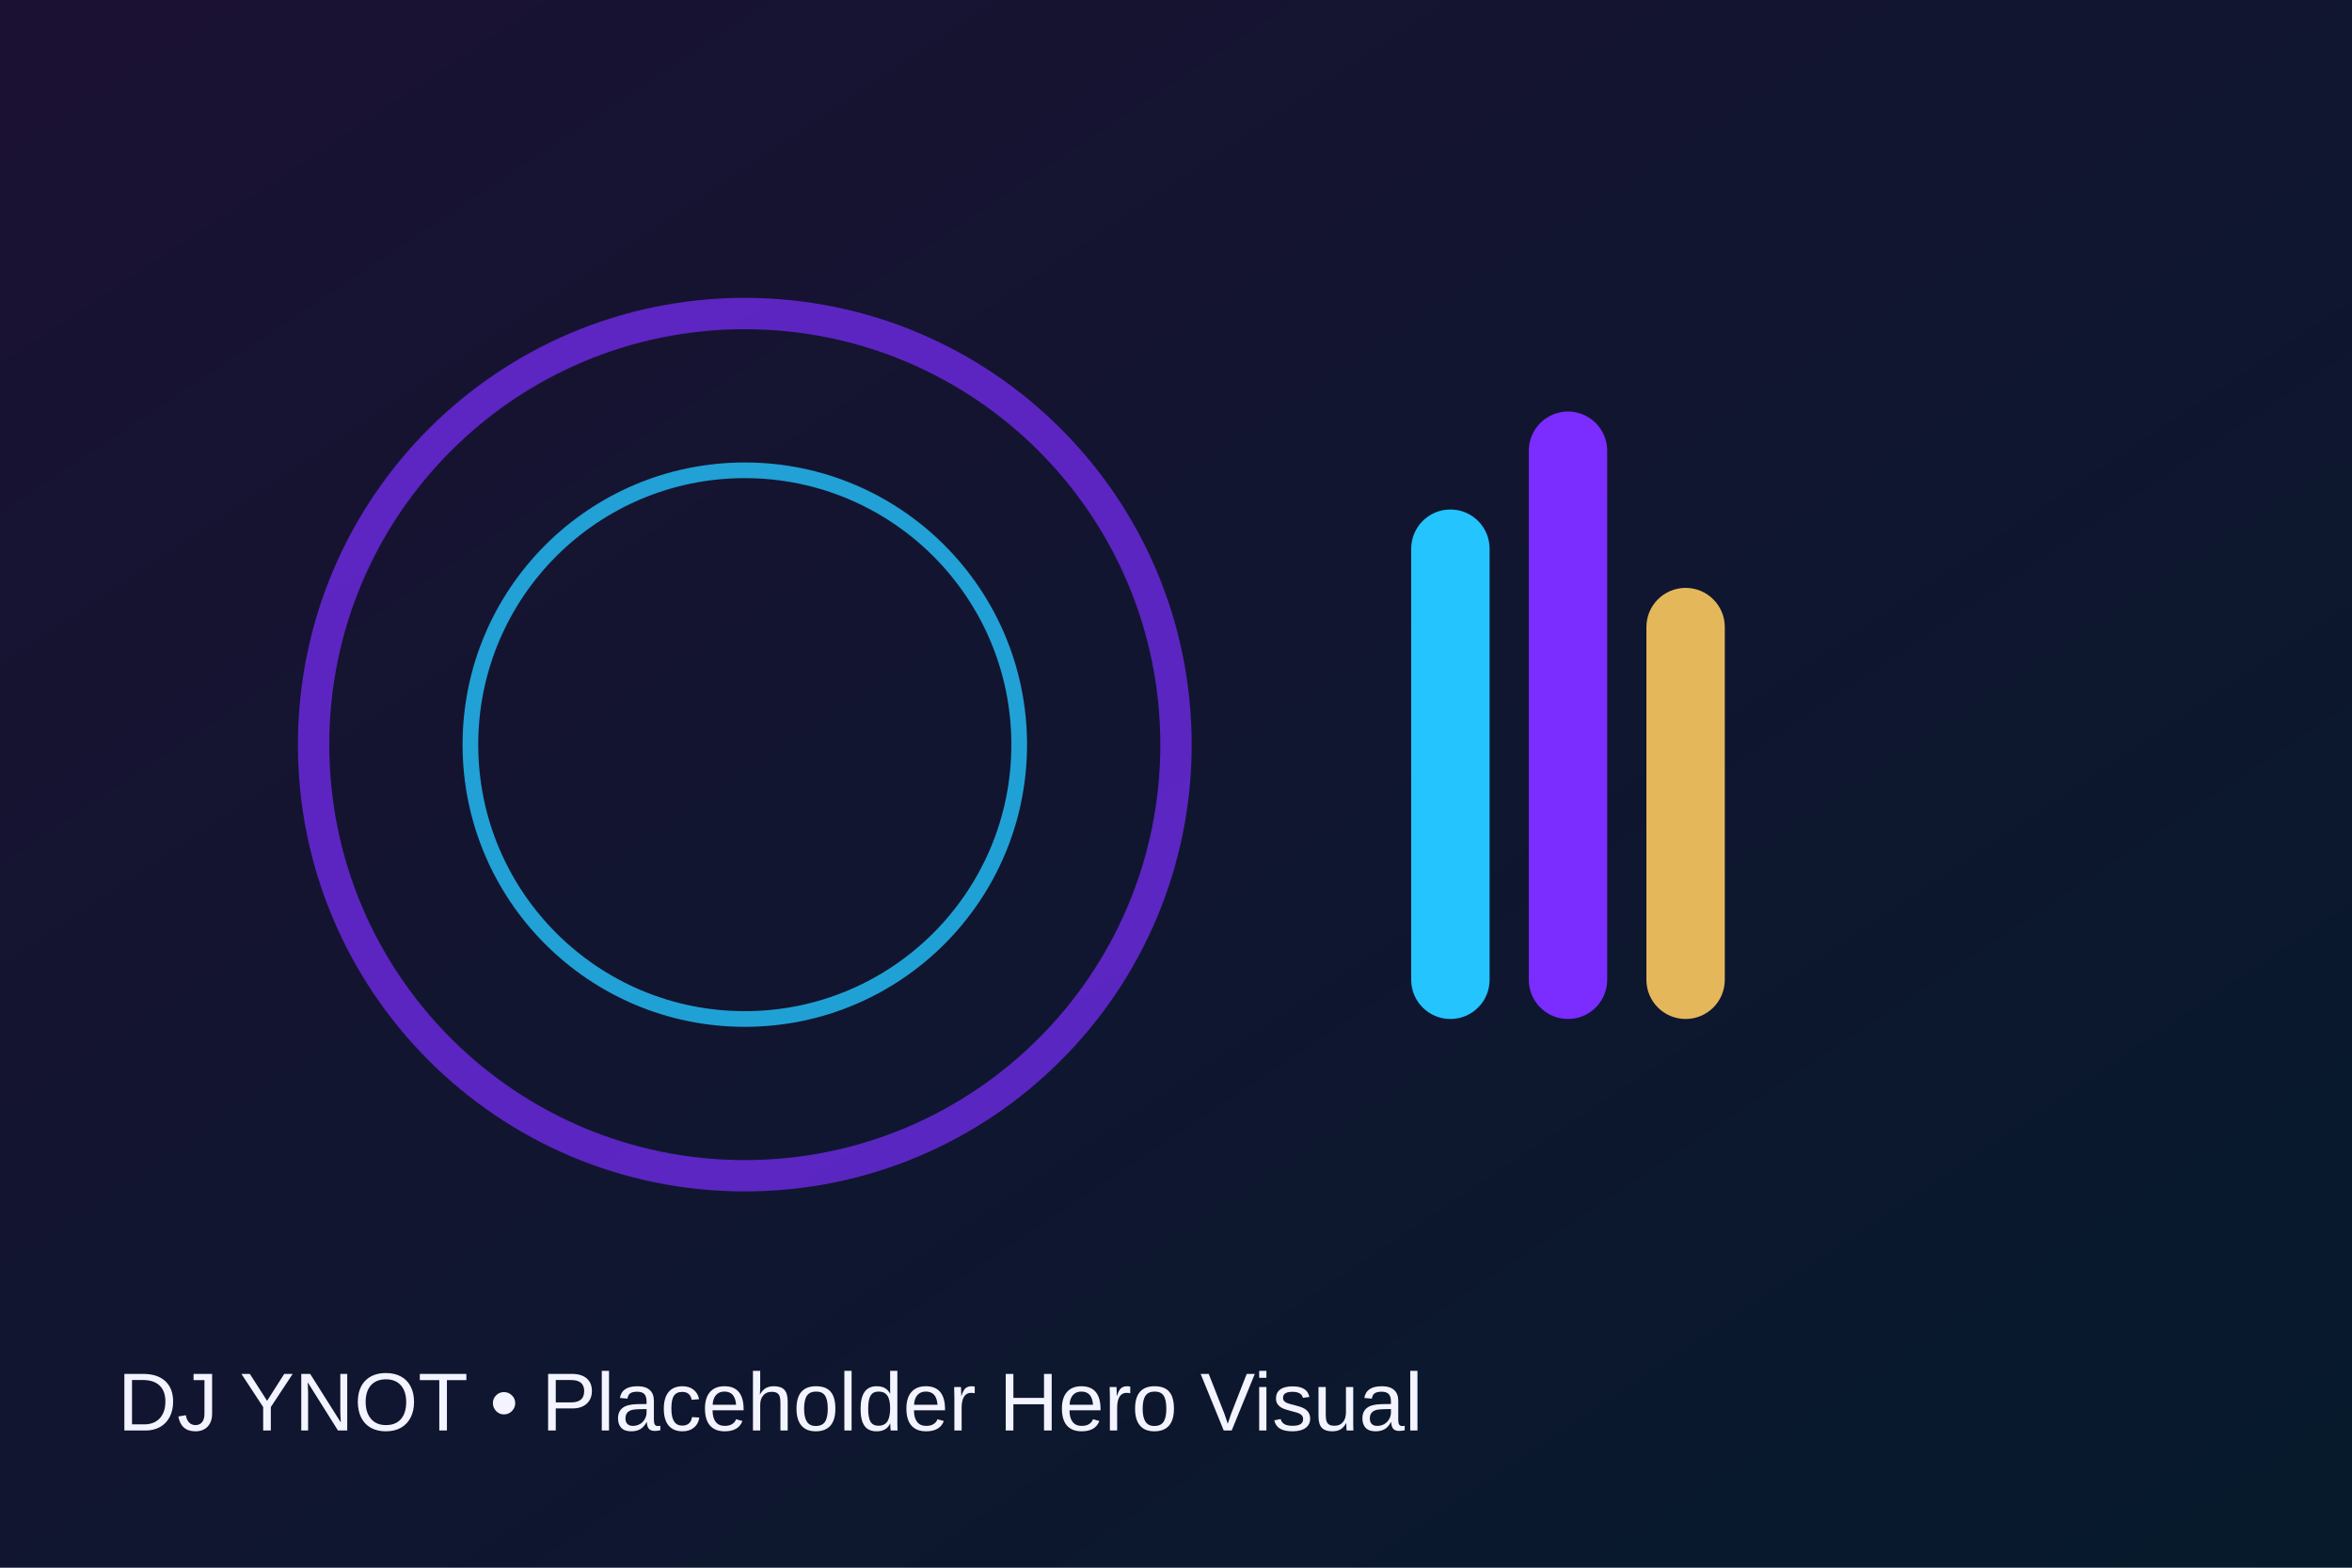
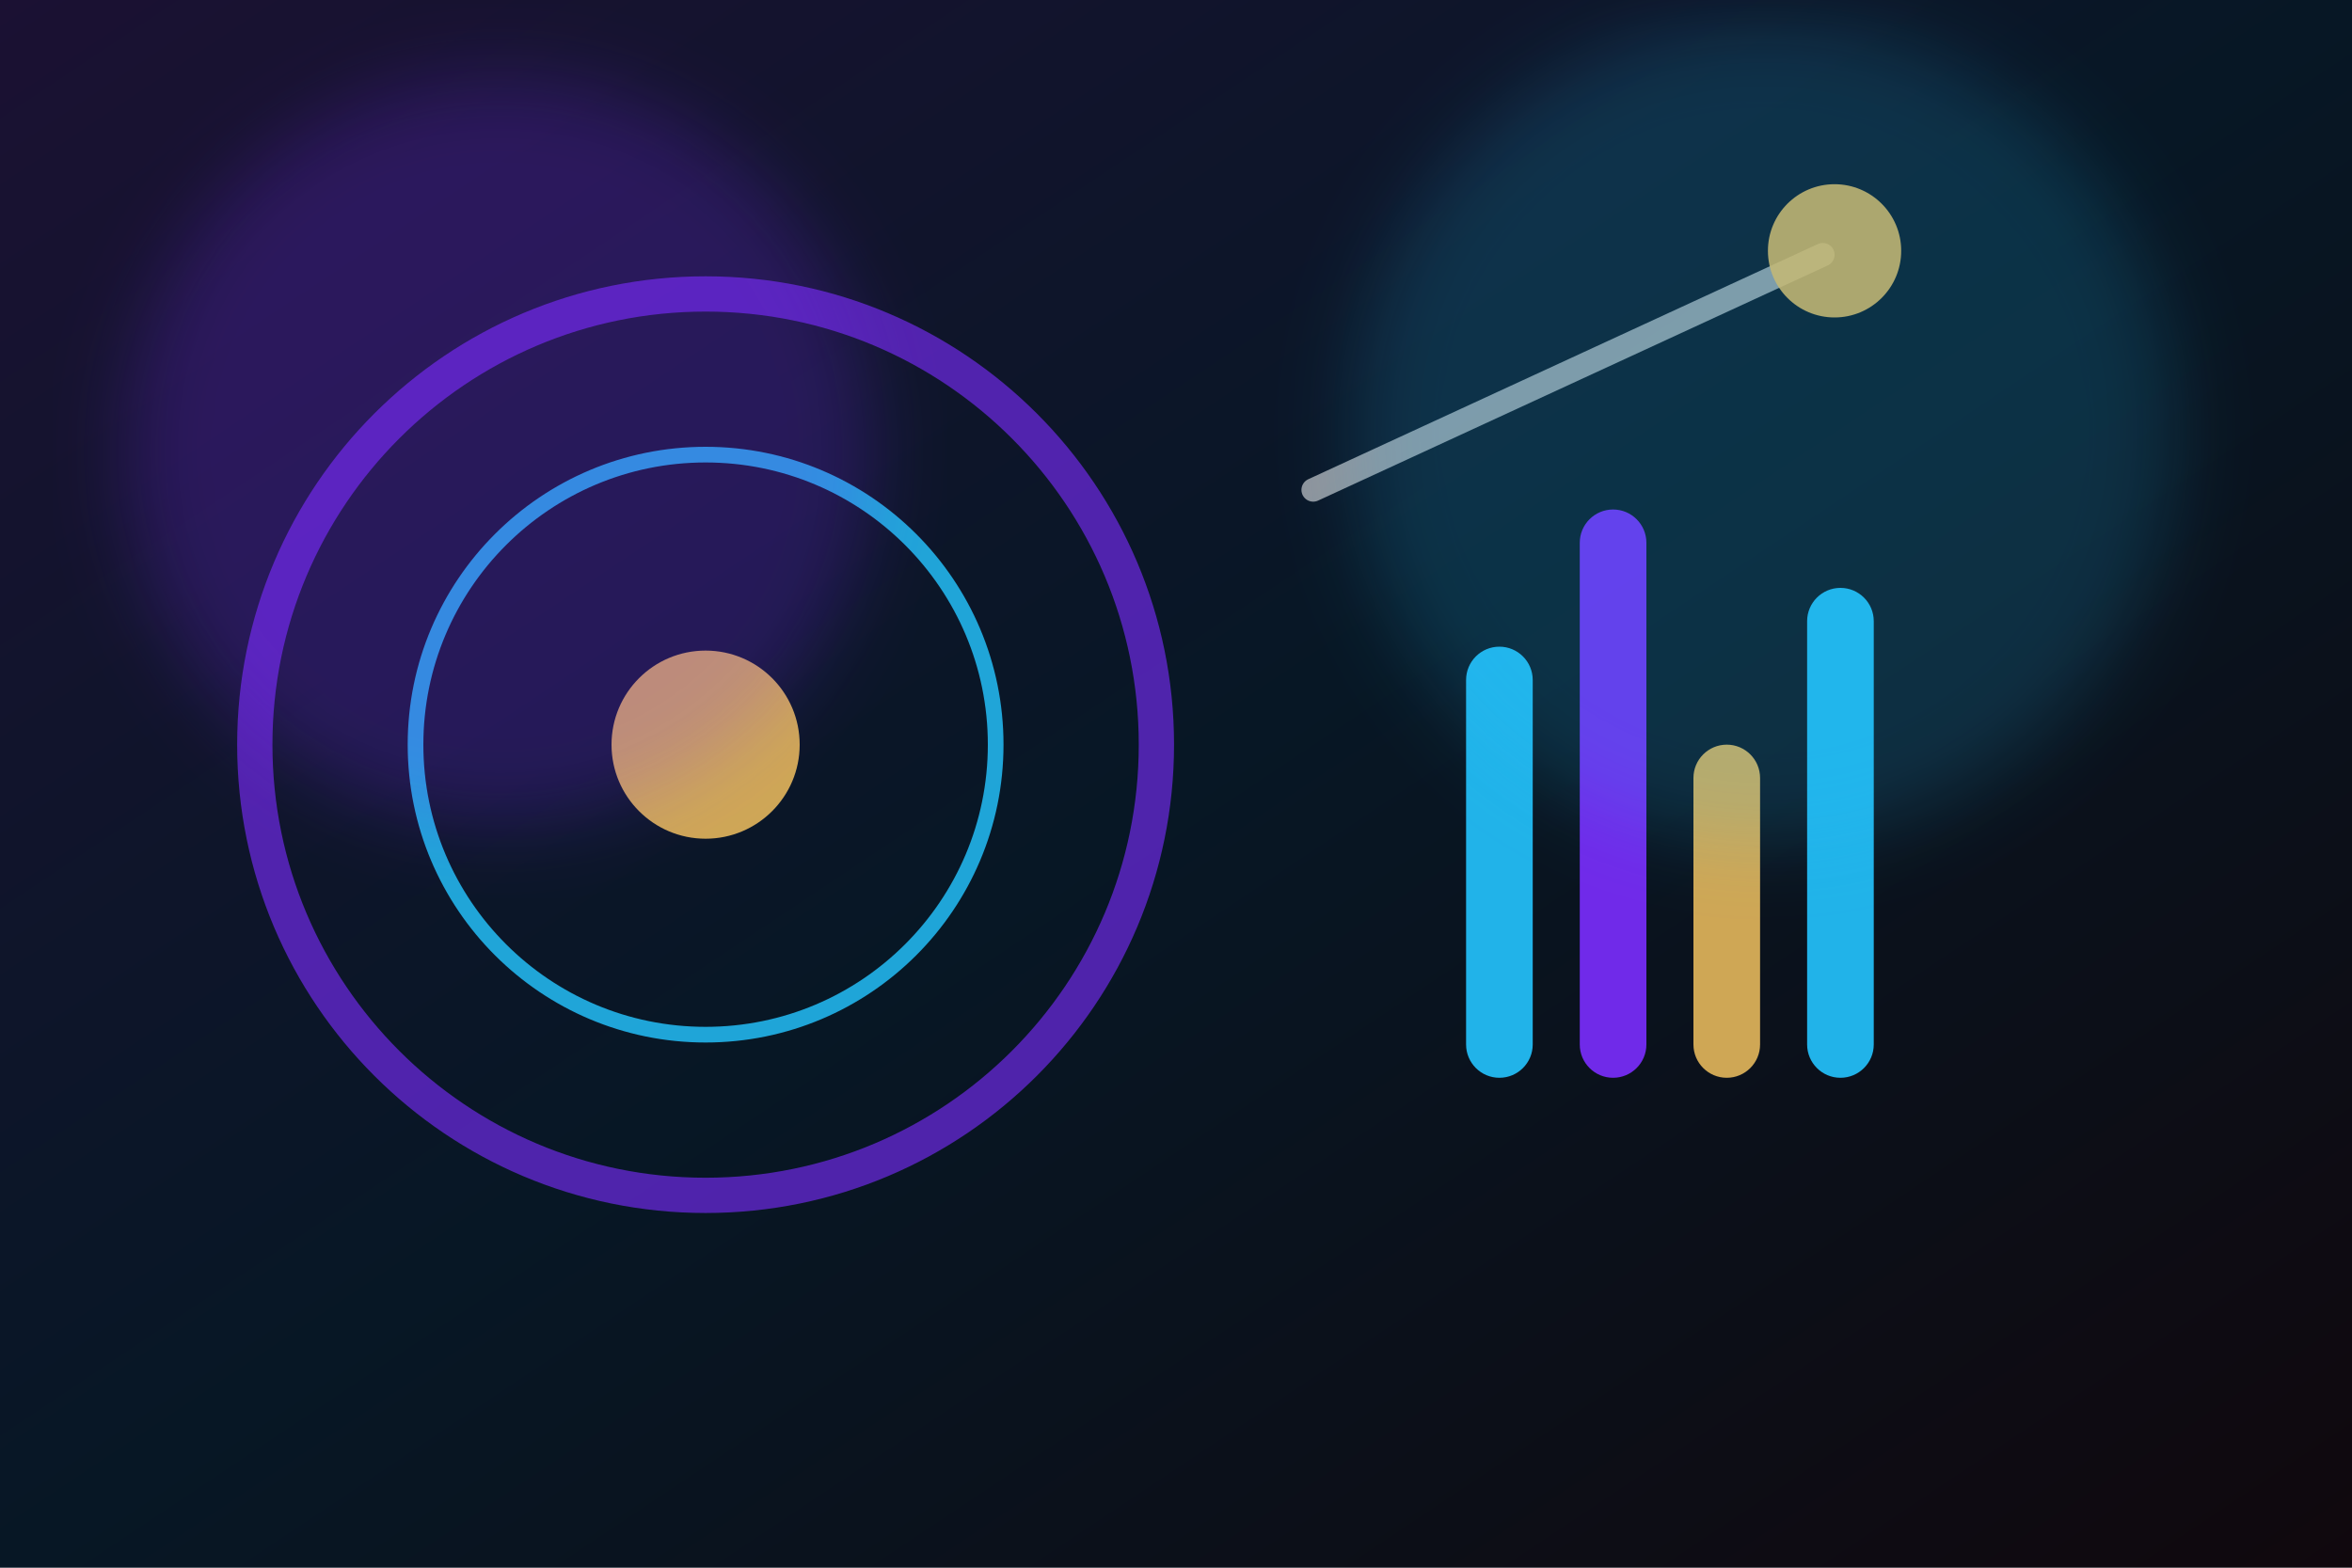
- <svg xmlns="http://www.w3.org/2000/svg" viewBox="0 0 1200 800" role="img" aria-label="DJ booth atmosphere placeholder">
+ <svg xmlns="http://www.w3.org/2000/svg" viewBox="0 0 1200 800" role="img" aria-label="Abstract DJ booth atmosphere placeholder">
  <defs>
    <linearGradient id="bg" x1="0" x2="1" y1="0" y2="1">
      <stop offset="0" stop-color="#1b1133" />
-       <stop offset="1" stop-color="#061a2c" />
+       <stop offset=".5" stop-color="#071725" />
+       <stop offset="1" stop-color="#10080d" />
    </linearGradient>
+     <filter id="blur">
+       <feGaussianBlur stdDeviation="20" />
+     </filter>
  </defs>
  <rect width="1200" height="800" fill="url(#bg)" />
-   <circle cx="380" cy="380" r="220" fill="none" stroke="#7b2cff" stroke-width="16" opacity=".7" />
-   <circle cx="380" cy="380" r="140" fill="none" stroke="#24c4ff" stroke-width="8" opacity=".8" />
-   <rect x="720" y="260" width="40" height="260" rx="20" fill="#24c4ff" />
-   <rect x="780" y="210" width="40" height="310" rx="20" fill="#7b2cff" />
-   <rect x="840" y="300" width="40" height="220" rx="20" fill="#e4b75b" />
-   <text x="60" y="730" fill="#f3f4ff" font-family="Arial, sans-serif" font-size="42">DJ YNOT • Placeholder Hero Visual</text>
+   <circle cx="360" cy="380" r="230" fill="none" stroke="#7b2cff" stroke-width="18" opacity=".62" />
+   <circle cx="360" cy="380" r="148" fill="none" stroke="#24c4ff" stroke-width="8" opacity=".82" />
+   <circle cx="360" cy="380" r="48" fill="#e4b75b" opacity=".9" />
+   <path d="M670 250 L930 130" stroke="#ffffff" stroke-width="12" stroke-linecap="round" opacity=".54" />
+   <circle cx="936" cy="128" r="34" fill="#e4b75b" opacity=".86" />
+   <g opacity=".9">
+     <rect x="748" y="330" width="34" height="220" rx="17" fill="#24c4ff" />
+     <rect x="806" y="260" width="34" height="290" rx="17" fill="#7b2cff" />
+     <rect x="864" y="380" width="34" height="170" rx="17" fill="#e4b75b" />
+     <rect x="922" y="300" width="34" height="250" rx="17" fill="#24c4ff" />
+   </g>
+   <circle cx="900" cy="220" r="210" fill="#24c4ff" opacity=".16" filter="url(#blur)" />
+   <circle cx="255" cy="230" r="190" fill="#7b2cff" opacity=".22" filter="url(#blur)" />
</svg>
